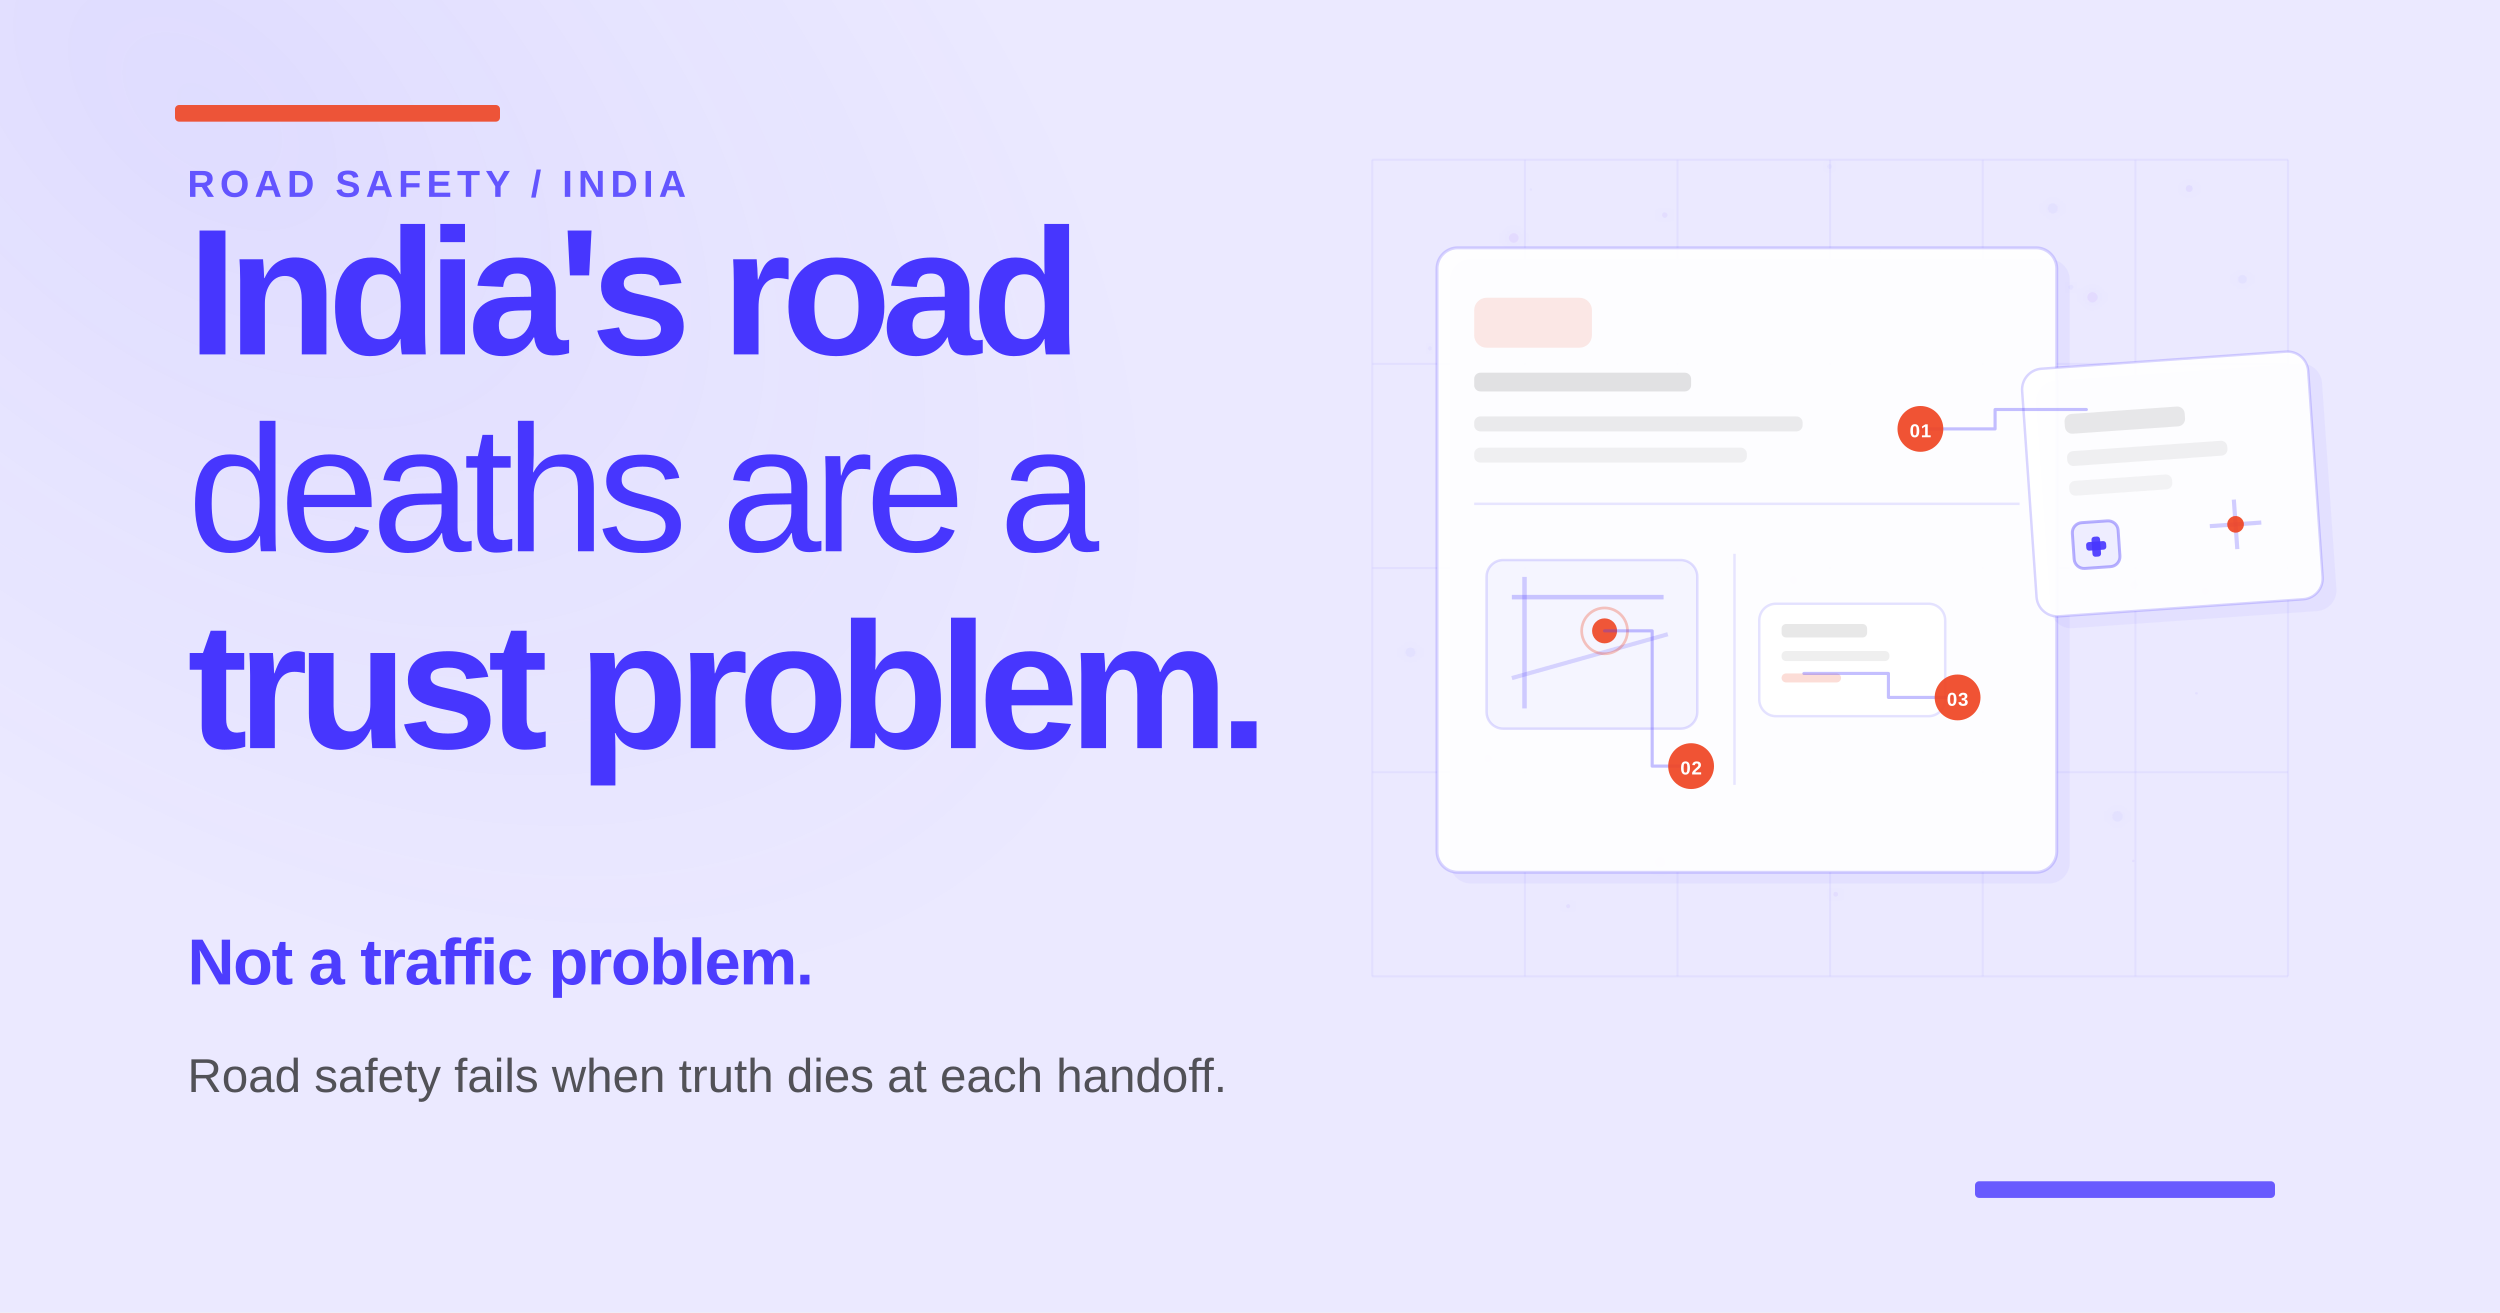
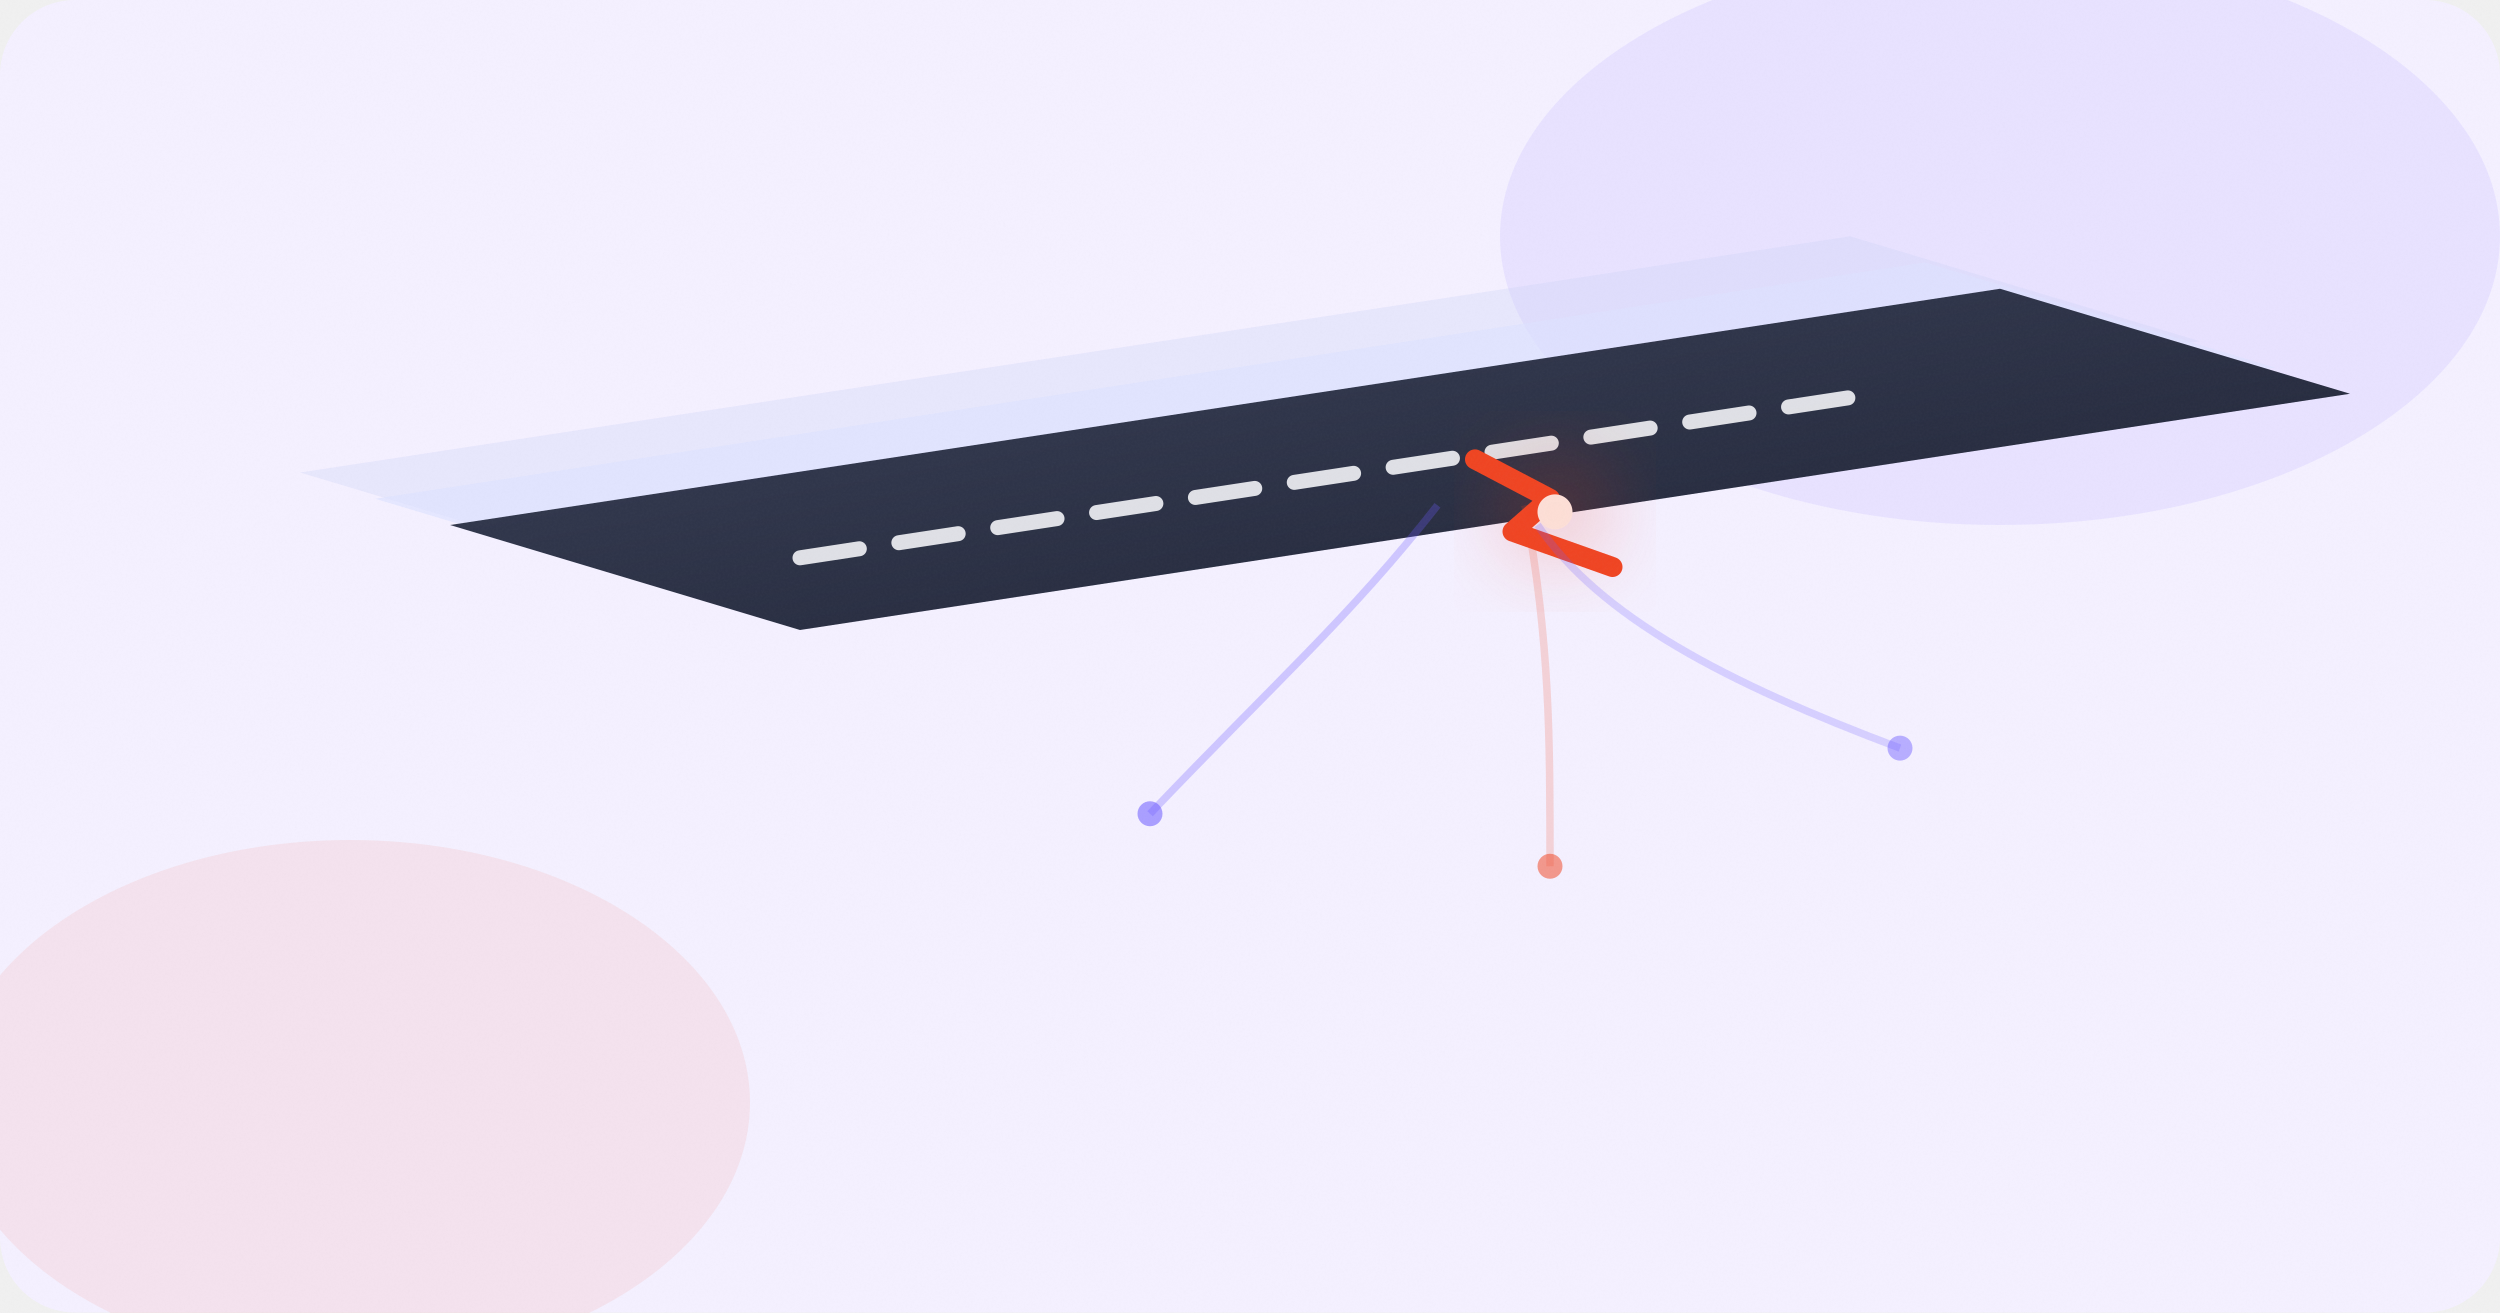
<svg xmlns="http://www.w3.org/2000/svg" width="1200" height="630" viewBox="0 0 1200 630" fill="none">
  <defs>
-     <linearGradient id="bgGradient" x1="0" y1="0" x2="1200" y2="630">
-       <stop offset="0%" stop-color="#EBE9FF" />
-       <stop offset="42%" stop-color="#F2F1FF" />
-       <stop offset="100%" stop-color="#DFDBFF" />
+     <linearGradient id="bg" x1="0" y1="0" x2="1200" y2="630">
+       <stop offset="0%" stop-color="#F4F0FF" />
+       <stop offset="100%" stop-color="#E5DEFF" />
    </linearGradient>
-     <radialGradient id="violetGlow" cx="0" cy="0" r="1" gradientUnits="userSpaceOnUse" gradientTransform="translate(96 50.4) rotate(40) scale(540 327.6)">
-       <stop offset="0%" stop-color="#4736FE" stop-opacity="0.9" />
-       <stop offset="100%" stop-color="#4736FE" stop-opacity="0" />
-     </radialGradient>
-     <radialGradient id="emberGlow" cx="0" cy="0" r="1" gradientUnits="userSpaceOnUse" gradientTransform="translate(1008 390.6) rotate(210) scale(336 239.4)">
-       <stop offset="0%" stop-color="#4736FE" stop-opacity="0.65" />
-       <stop offset="100%" stop-color="#4736FE" stop-opacity="0" />
-     </radialGradient>
-     <filter id="softGlow" x="-40%" y="-40%" width="180%" height="180%">
-       <feGaussianBlur stdDeviation="10" result="blur" />
-       <feMerge>
-         <feMergeNode in="blur" />
-         <feMergeNode in="SourceGraphic" />
-       </feMerge>
+     <linearGradient id="roadTop" x1="0" y1="0" x2="1" y2="1">
+       <stop offset="0%" stop-color="#3B4259" />
+       <stop offset="100%" stop-color="#1E2234" />
+     </linearGradient>
+     <linearGradient id="edgeGlow" x1="0" y1="0" x2="1" y2="1">
+       <stop offset="0%" stop-color="#FF8A4C" stop-opacity="0.95" />
+       <stop offset="100%" stop-color="#EF4523" stop-opacity="0.15" />
+     </linearGradient>
+     <filter id="soft" x="-30%" y="-30%" width="160%" height="160%">
+       <feGaussianBlur stdDeviation="18" />
    </filter>
-     <filter id="fineGlow" x="-30%" y="-30%" width="160%" height="160%">
-       <feGaussianBlur stdDeviation="3" result="blur" />
-       <feMerge>
-         <feMergeNode in="blur" />
-         <feMergeNode in="SourceGraphic" />
-       </feMerge>
+     <filter id="grain">
+       <feTurbulence type="fractalNoise" baseFrequency="0.9" numOctaves="2" stitchTiles="stitch" />
+       <feColorMatrix type="saturate" values="0" />
+       <feComponentTransfer>
+         <feFuncA type="table" tableValues="0 0 0.04 0.06" />
+       </feComponentTransfer>
    </filter>
  </defs>
-   <rect width="1200" height="630" fill="url(#bgGradient)" />
-   <rect width="1200" height="630" fill="url(#violetGlow)" opacity="0.08" />
-   <rect x="84" y="50.4" width="156" height="8" rx="2" fill="rgba(239,69,35,0.9)" />
-   <rect x="948" y="567" width="144" height="8" rx="2" fill="rgba(71,54,254,0.8)" />
-   <g>
-     <g opacity="0.74">
-       <line x1="658.68" y1="76.671" x2="658.68" y2="468.657" stroke="rgba(71,54,254,0.07)" stroke-width="1" />
-       <line x1="731.94" y1="76.671" x2="731.94" y2="468.657" stroke="rgba(71,54,254,0.07)" stroke-width="1" />
-       <line x1="805.2" y1="76.671" x2="805.2" y2="468.657" stroke="rgba(71,54,254,0.07)" stroke-width="1" />
-       <line x1="878.46" y1="76.671" x2="878.46" y2="468.657" stroke="rgba(71,54,254,0.07)" stroke-width="1" />
-       <line x1="951.72" y1="76.671" x2="951.72" y2="468.657" stroke="rgba(71,54,254,0.07)" stroke-width="1" />
-       <line x1="1024.98" y1="76.671" x2="1024.98" y2="468.657" stroke="rgba(71,54,254,0.07)" stroke-width="1" />
-       <line x1="1098.24" y1="76.671" x2="1098.24" y2="468.657" stroke="rgba(71,54,254,0.07)" stroke-width="1" />
-       <line x1="658.68" y1="76.671" x2="1098.24" y2="76.671" stroke="rgba(71,54,254,0.07)" stroke-width="1" />
-       <line x1="658.68" y1="174.668" x2="1098.24" y2="174.668" stroke="rgba(71,54,254,0.07)" stroke-width="1" />
-       <line x1="658.68" y1="272.664" x2="1098.24" y2="272.664" stroke="rgba(71,54,254,0.07)" stroke-width="1" />
-       <line x1="658.68" y1="370.661" x2="1098.24" y2="370.661" stroke="rgba(71,54,254,0.07)" stroke-width="1" />
-       <line x1="658.68" y1="468.657" x2="1098.24" y2="468.657" stroke="rgba(71,54,254,0.07)" stroke-width="1" />
-     </g>
-     <g filter="url(#fineGlow)">
-       <circle cx="726.60" cy="114.22" r="2.34" fill="rgba(71,54,254,0.05)" />
-       <circle cx="872.78" cy="300.72" r="0.72" fill="rgba(71,54,254,0.03)" />
-       <circle cx="850.24" cy="175.37" r="0.74" fill="rgba(71,54,254,0.03)" />
-       <circle cx="799.84" cy="308.88" r="1.97" fill="rgba(71,54,254,0.03)" />
-       <circle cx="740.04" cy="338.52" r="0.60" fill="rgba(71,54,254,0.05)" />
-       <circle cx="864.57" cy="223.09" r="0.60" fill="rgba(71,54,254,0.05)" />
-       <circle cx="752.73" cy="434.98" r="0.96" fill="rgba(71,54,254,0.05)" />
-       <circle cx="972.66" cy="297.18" r="1.13" fill="rgba(71,54,254,0.03)" />
-       <circle cx="686.34" cy="167.23" r="0.99" fill="rgba(71,54,254,0.03)" />
-       <circle cx="860.96" cy="278.41" r="2.05" fill="rgba(71,54,254,0.05)" />
-       <circle cx="1024.30" cy="281.06" r="1.90" fill="rgba(71,54,254,0.05)" />
-       <circle cx="820.99" cy="294.46" r="0.85" fill="rgba(71,54,254,0.03)" />
-       <circle cx="1050.81" cy="90.52" r="1.64" fill="rgba(71,54,254,0.05)" />
-       <circle cx="762.77" cy="315.51" r="0.60" fill="rgba(71,54,254,0.03)" />
-       <circle cx="1054.30" cy="332.80" r="0.60" fill="rgba(71,54,254,0.05)" />
-       <circle cx="1004.38" cy="142.70" r="2.46" fill="rgba(71,54,254,0.05)" />
-       <circle cx="1024.79" cy="279.73" r="1.70" fill="rgba(71,54,254,0.03)" />
-       <circle cx="979.76" cy="124.17" r="0.60" fill="rgba(71,54,254,0.03)" />
-       <circle cx="792.16" cy="138.22" r="1.58" fill="rgba(71,54,254,0.05)" />
-       <circle cx="897.19" cy="219.73" r="0.60" fill="rgba(71,54,254,0.03)" />
-       <circle cx="677.03" cy="313.17" r="2.35" fill="rgba(71,54,254,0.03)" />
-       <circle cx="1081.84" cy="288.00" r="0.60" fill="rgba(71,54,254,0.05)" />
-       <circle cx="714.32" cy="364.08" r="1.94" fill="rgba(71,54,254,0.05)" />
-       <circle cx="1023.96" cy="413.24" r="0.60" fill="rgba(71,54,254,0.05)" />
-       <circle cx="1069.09" cy="252.02" r="1.69" fill="rgba(71,54,254,0.03)" />
-       <circle cx="821.37" cy="361.73" r="2.39" fill="rgba(71,54,254,0.03)" />
-       <circle cx="902.47" cy="120.97" r="0.60" fill="rgba(71,54,254,0.05)" />
-       <circle cx="1076.38" cy="134.04" r="2.10" fill="rgba(71,54,254,0.03)" />
-       <circle cx="919.73" cy="295.23" r="1.04" fill="rgba(71,54,254,0.03)" />
-       <circle cx="994.04" cy="137.84" r="1.18" fill="rgba(71,54,254,0.03)" />
-       <circle cx="985.36" cy="100.04" r="2.44" fill="rgba(71,54,254,0.03)" />
-       <circle cx="1016.39" cy="391.82" r="2.54" fill="rgba(71,54,254,0.03)" />
-       <circle cx="734.82" cy="91.02" r="0.60" fill="rgba(71,54,254,0.03)" />
-       <circle cx="796.87" cy="413.88" r="2.64" fill="rgba(71,54,254,0.05)" />
-       <circle cx="799.08" cy="103.23" r="1.31" fill="rgba(71,54,254,0.05)" />
-       <circle cx="881.13" cy="429.24" r="1.14" fill="rgba(71,54,254,0.05)" />
-       <circle cx="878.15" cy="79.92" r="1.21" fill="rgba(71,54,254,0.03)" />
-       <circle cx="1058.51" cy="283.83" r="1.88" fill="rgba(71,54,254,0.05)" />
-     </g>
-     <rect x="695.976" y="124.324" width="297.48" height="299.754" rx="10" fill="rgba(71,54,254,0.05)" />
-     <rect x="689.76" y="118.944" width="297.48" height="299.754" rx="10" fill="rgba(255,255,255,0.94)" stroke="rgba(71,54,254,0.2)" stroke-width="1.44" />
-     <rect x="707.609" y="142.924" width="56.521" height="23.98" rx="5.995" fill="rgba(239,69,35,0.12)" />
-     <rect x="707.609" y="178.895" width="104.118" height="8.993" rx="2.998" fill="rgba(22,22,22,0.12)" />
-     <rect x="707.609" y="199.878" width="157.664" height="7.194" rx="2.998" fill="rgba(22,22,22,0.08)" />
-     <rect x="707.609" y="214.865" width="130.891" height="7.194" rx="2.998" fill="rgba(22,22,22,0.06)" />
-     <line x1="707.609" y1="241.843" x2="969.391" y2="241.843" stroke="rgba(71,54,254,0.12)" stroke-width="1.2" />
-     <line x1="832.55" y1="265.823" x2="832.55" y2="376.732" stroke="rgba(71,54,254,0.12)" stroke-width="1.2" />
-     <rect x="713.558" y="268.821" width="101.143" height="80.934" rx="8" fill="rgba(71,54,254,0.04)" stroke="rgba(71,54,254,0.16)" stroke-width="1.2" />
-     <path d="M 725.696 286.626 L 798.519 286.626" stroke="rgba(71,54,254,0.26)" stroke-width="2.16" />
-     <path d="M 731.764 276.914 L 731.764 340.043" stroke="rgba(71,54,254,0.22)" stroke-width="2.16" />
-     <path d="M 725.696 325.475 L 800.542 304.432" stroke="rgba(71,54,254,0.18)" stroke-width="2" />
-     <circle cx="770.199" cy="302.813" r="6" fill="rgba(239,69,35,0.9)" />
-     <circle cx="770.199" cy="302.813" r="11" fill="none" stroke="rgba(239,69,35,0.3)" stroke-width="1.32" />
-     <rect x="844.45" y="289.804" width="89.244" height="53.956" rx="8" fill="rgba(255,255,255,0.88)" stroke="rgba(71,54,254,0.14)" stroke-width="1.2" />
-     <rect x="855.159" y="299.516" width="41.052" height="6.475" rx="2.158" fill="rgba(22,22,22,0.1)" />
-     <rect x="855.159" y="312.465" width="51.762" height="4.856" rx="2.158" fill="rgba(22,22,22,0.07)" />
-     <rect x="855.159" y="323.256" width="28.558" height="4.316" rx="2.158" fill="rgba(239,69,35,0.18)" />
-     <g transform="rotate(-4 1042.74 232.3125)">
-       <rect x="980.136" y="178.895" width="137.64" height="119.133" rx="10" fill="rgba(71,54,254,0.05)" />
-       <rect x="973.92" y="172.746" width="137.64" height="119.133" rx="10" fill="rgba(255,255,255,0.94)" stroke="rgba(71,54,254,0.2)" stroke-width="1.2" />
-       <rect x="993.19" y="195.381" width="57.809" height="9.531" rx="3.574" fill="rgba(22,22,22,0.09)" />
-       <rect x="993.19" y="213.251" width="77.078" height="7.148" rx="2.978" fill="rgba(22,22,22,0.06)" />
-       <rect x="993.19" y="227.547" width="49.55" height="7.148" rx="2.978" fill="rgba(22,22,22,0.05)" />
-       <rect x="993.19" y="247.8" width="22.022" height="22.022" rx="4.817" fill="rgba(71,54,254,0.08)" stroke="rgba(71,54,254,0.38)" stroke-width="1.44" />
-       <rect x="1002.136" y="254.948" width="4.129" height="9.635" rx="1.376" fill="rgba(71,54,254,0.9)" />
-       <rect x="999.383" y="257.33" width="9.635" height="4.129" rx="1.376" fill="rgba(71,54,254,0.9)" />
-       <path d="M 1059.257 253.756 L 1084.032 253.756" stroke="rgba(71,54,254,0.24)" stroke-width="2" />
-       <path d="M 1071.644 241.843 L 1071.644 265.67" stroke="rgba(71,54,254,0.24)" stroke-width="2" />
-       <circle cx="1071.644" cy="253.756" r="4" fill="rgba(239,69,35,0.92)" />
-     </g>
-     <g>
-       <path d="M 921.794 205.873 L 957.639 205.873 L 957.639 196.573 L 1001.448 196.573" stroke="rgba(71,54,254,0.32)" stroke-width="1.5" stroke-linecap="round" stroke-linejoin="round" fill="none" />
-       <circle cx="921.794" cy="205.873" r="11" fill="rgba(239,69,35,0.92)" />
-       <text x="921.794" y="209.873" fill="#FFFFFF" text-anchor="middle" font-size="9" font-family="Geist, 'Helvetica Neue', Arial, sans-serif" font-weight="700" letter-spacing="0.04em">01</text>
-     </g>
-     <g>
-       <path d="M 811.727 367.74 L 793.039 367.74 L 793.039 302.813 L 770.199 302.813" stroke="rgba(71,54,254,0.32)" stroke-width="1.5" stroke-linecap="round" stroke-linejoin="round" fill="none" />
-       <circle cx="811.727" cy="367.74" r="11" fill="rgba(239,69,35,0.92)" />
-       <text x="811.727" y="371.74" fill="#FFFFFF" text-anchor="middle" font-size="9" font-family="Geist, 'Helvetica Neue', Arial, sans-serif" font-weight="700" letter-spacing="0.04em">02</text>
-     </g>
-     <g>
-       <path d="M 939.643 334.767 L 906.444 334.767 L 906.444 323.256 L 865.868 323.256" stroke="rgba(71,54,254,0.32)" stroke-width="1.5" stroke-linecap="round" stroke-linejoin="round" fill="none" />
-       <circle cx="939.643" cy="334.767" r="11" fill="rgba(239,69,35,0.92)" />
-       <text x="939.643" y="338.767" fill="#FFFFFF" text-anchor="middle" font-size="9" font-family="Geist, 'Helvetica Neue', Arial, sans-serif" font-weight="700" letter-spacing="0.04em">03</text>
-     </g>
+   <rect width="1200" height="630" rx="36" fill="url(#bg)" />
+   <ellipse cx="960" cy="113.4" rx="240" ry="138.6" fill="#6D5BFF" opacity="0.09" />
+   <ellipse cx="168" cy="529.2" rx="192" ry="126" fill="#EF4523" opacity="0.08" />
+   <g transform="translate(144 113.4)">
+     <polygon points="0,113.4 744,0 912,50.4 168,163.8" fill="#CDD2F6" opacity="0.32" />
+     <polygon points="36,126 780,12.6 948,63 204,176.4" fill="#DDE2FF" opacity="0.65" />
+     <polygon points="72,138.6 816,25.2 984,75.6 240,189" fill="url(#roadTop)" />
+     <path d="M 240 154.35 L 756 75.6" stroke="#FBFCFF" stroke-width="7.2" stroke-linecap="round" stroke-dasharray="28.8 19.2" opacity="0.86" />
+     <path d="M 564 107.1 L 600 126 L 582 141.75 L 630 158.76" stroke="#EF4523" stroke-width="9.6" stroke-linecap="round" stroke-linejoin="round" />
+     <circle cx="602.4" cy="132.3" r="8.4" fill="#FFF7F2" />
+     <circle cx="602.4" cy="132.3" r="30" fill="#EF4523" opacity="0.18" filter="url(#soft)" />
+     <path d="M 546 129.15 C 504 182.7, 468 214.2, 408 277.2" stroke="#6C5BFF" stroke-width="3.6" opacity="0.28" />
+     <path d="M 594 138.6 C 624 182.7, 684 214.2, 768 245.7" stroke="#6C5BFF" stroke-width="3.6" opacity="0.22" />
+     <path d="M 588 129.15 C 600 195.3, 600 239.4, 600 302.4" stroke="#EF4523" stroke-width="3.6" opacity="0.18" />
+     <circle cx="408" cy="277.2" r="6" fill="#6C5BFF" opacity="0.55" />
+     <circle cx="768" cy="245.7" r="6" fill="#6C5BFF" opacity="0.45" />
+     <circle cx="600" cy="302.4" r="6" fill="#EF4523" opacity="0.52" />
  </g>
-   <g>
-     <text x="90" y="94.5" fill="rgba(71,54,254,0.82)" font-size="18.096" font-family="Geist, 'Helvetica Neue', Arial, sans-serif" font-weight="700" letter-spacing="0.14em">ROAD SAFETY / INDIA</text>
-     <text x="90" y="170.1" fill="#4736FE" font-size="86.4" font-family="Geist, 'Helvetica Neue', Arial, sans-serif" font-weight="700" letter-spacing="-0.055em">India's road</text>
-     <text x="90" y="264.6" fill="#4736FE" font-size="86.4" font-family="Geist, 'Helvetica Neue', Arial, sans-serif" font-weight="300" letter-spacing="-0.045em">deaths are a</text>
-     <text x="90" y="359.1" fill="#4736FE" font-size="86.4" font-family="Geist, 'Helvetica Neue', Arial, sans-serif" font-weight="800" letter-spacing="-0.055em">trust problem.</text>
-     <text x="90" y="472.5" fill="#4736FE" opacity="0.96" font-size="31.2" font-family="Geist, 'Helvetica Neue', Arial, sans-serif" font-weight="700" letter-spacing="-0.02em">Not a traffic problem.</text>
-     <text x="90" y="524.16" fill="#161616" opacity="0.72" font-size="22.8" font-family="Geist, 'Helvetica Neue', Arial, sans-serif" font-weight="500">
-       <tspan x="90" dy="0">Road safety fails when truth dies at each handoff.</tspan>
-     </text>
-   </g>
+   <rect width="1200" height="630" rx="36" filter="url(#grain)" opacity="0.4" />
</svg>
